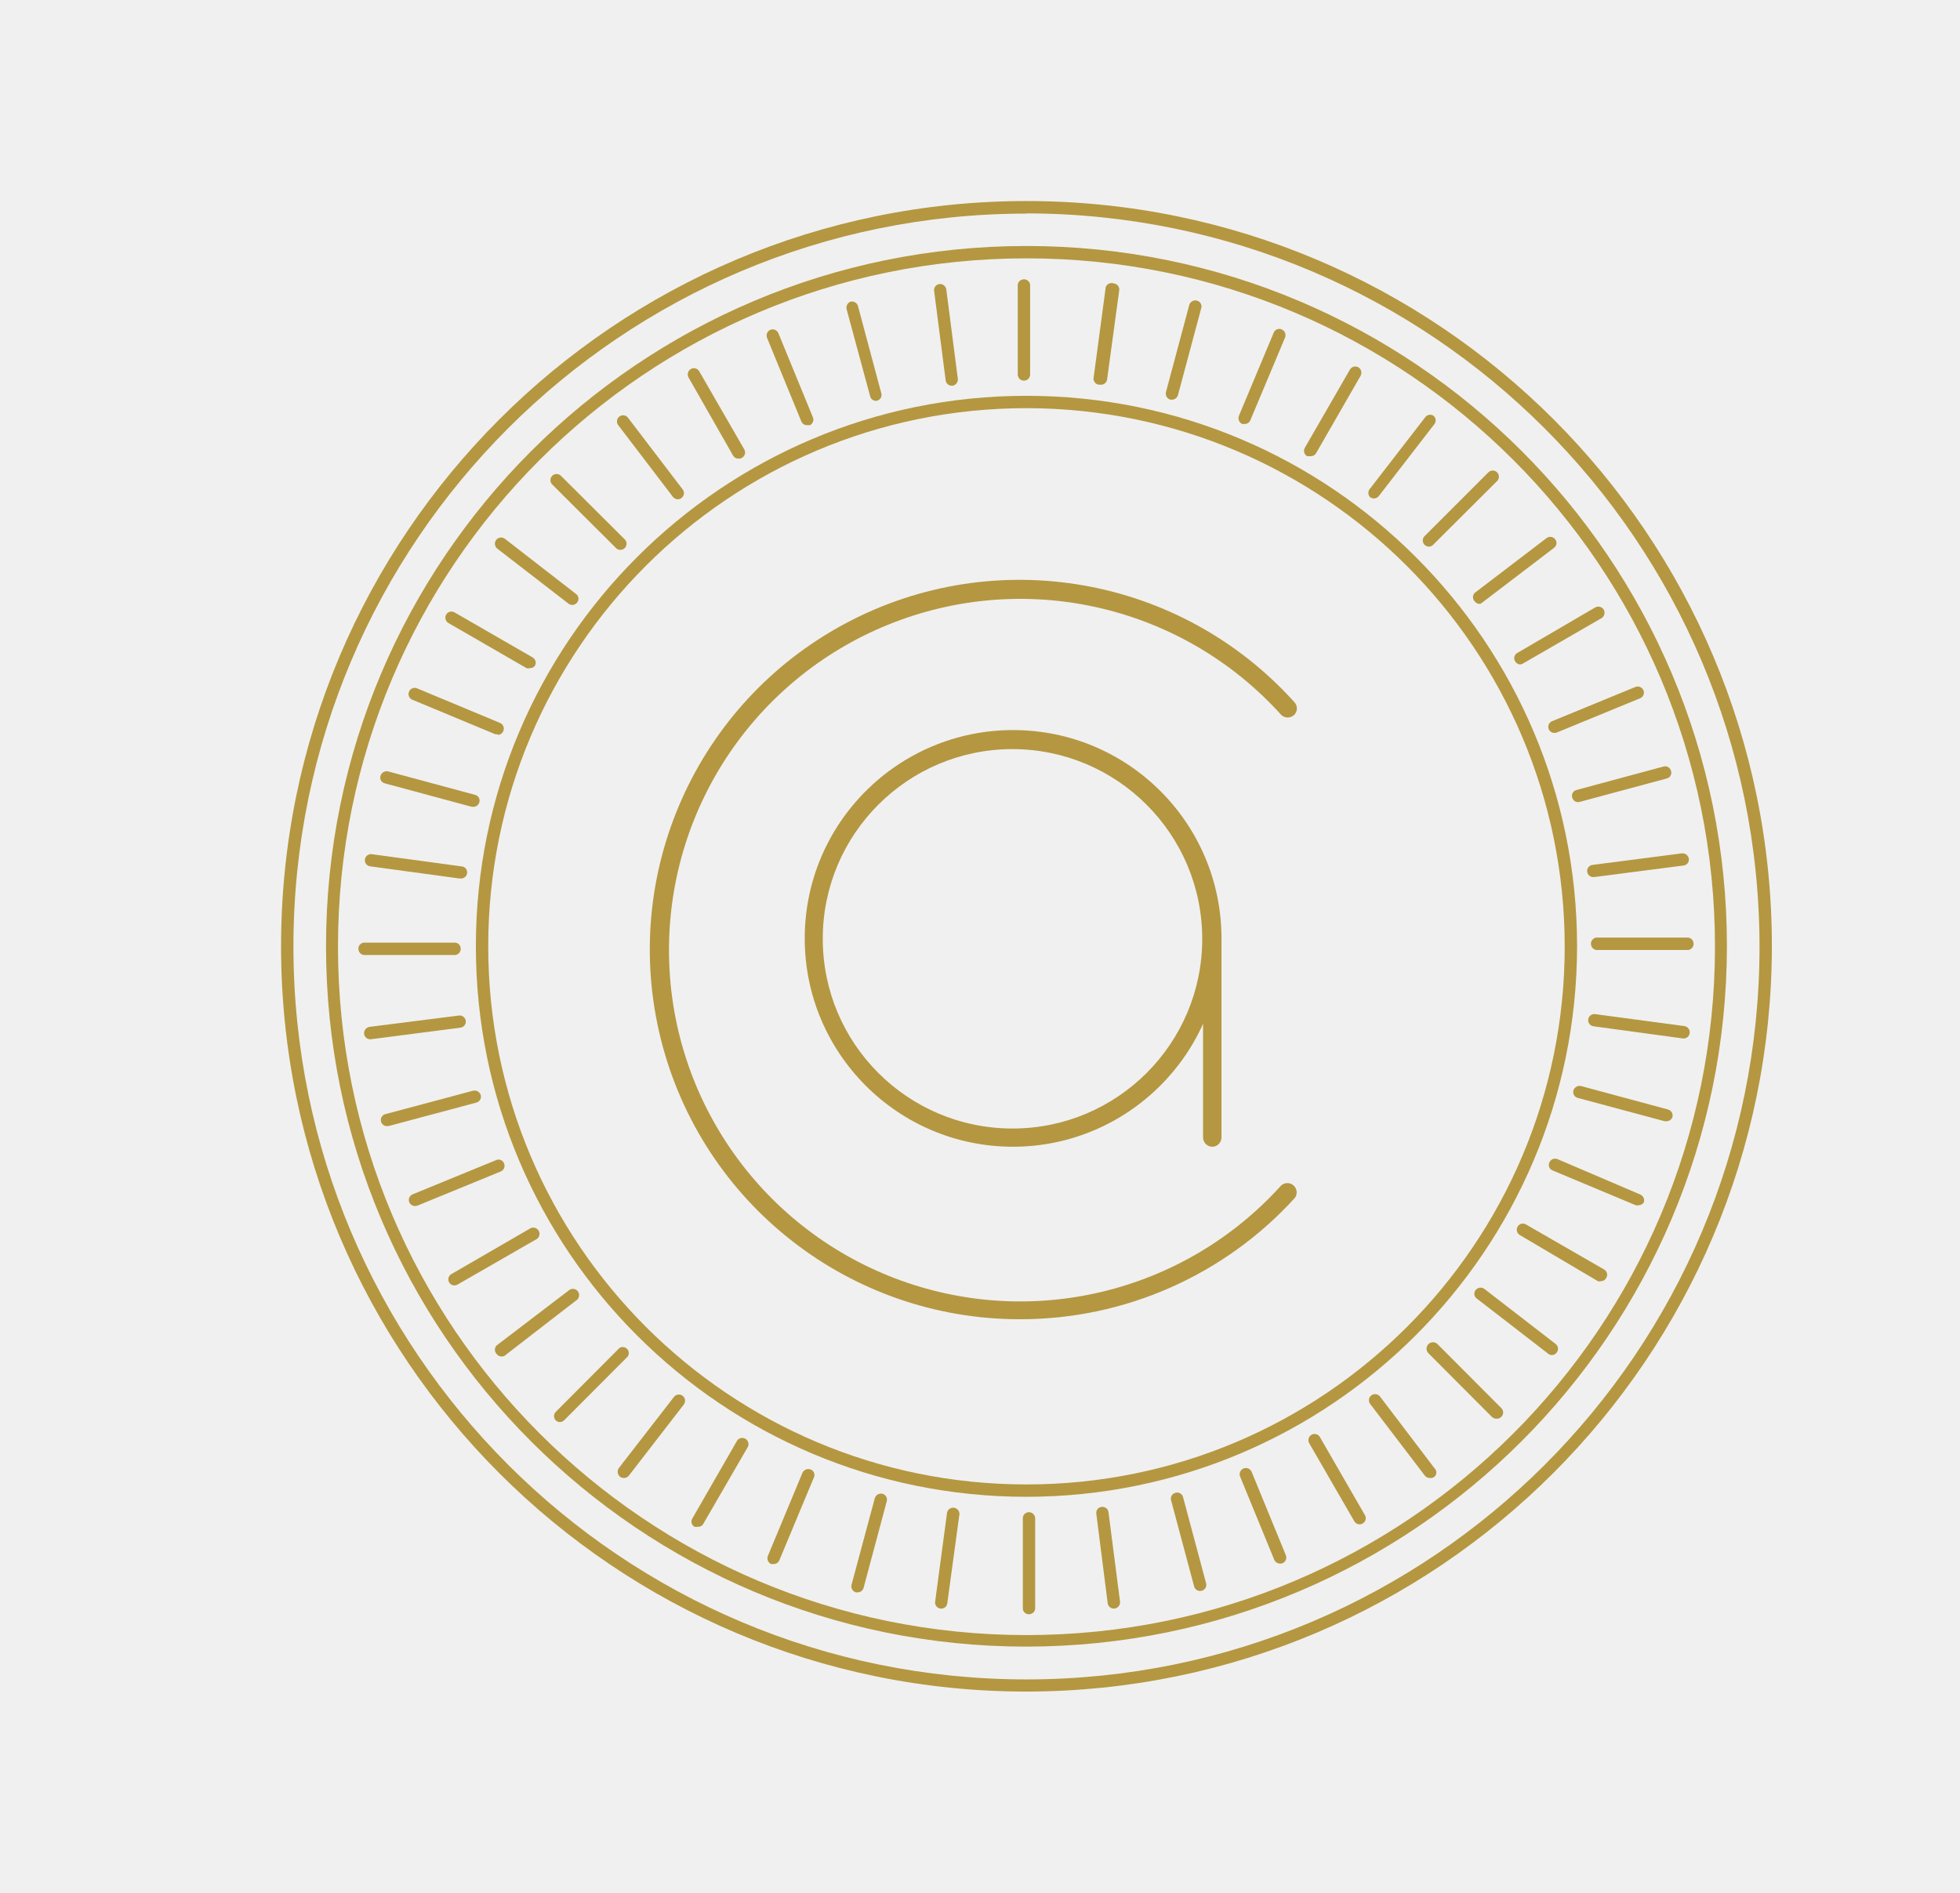
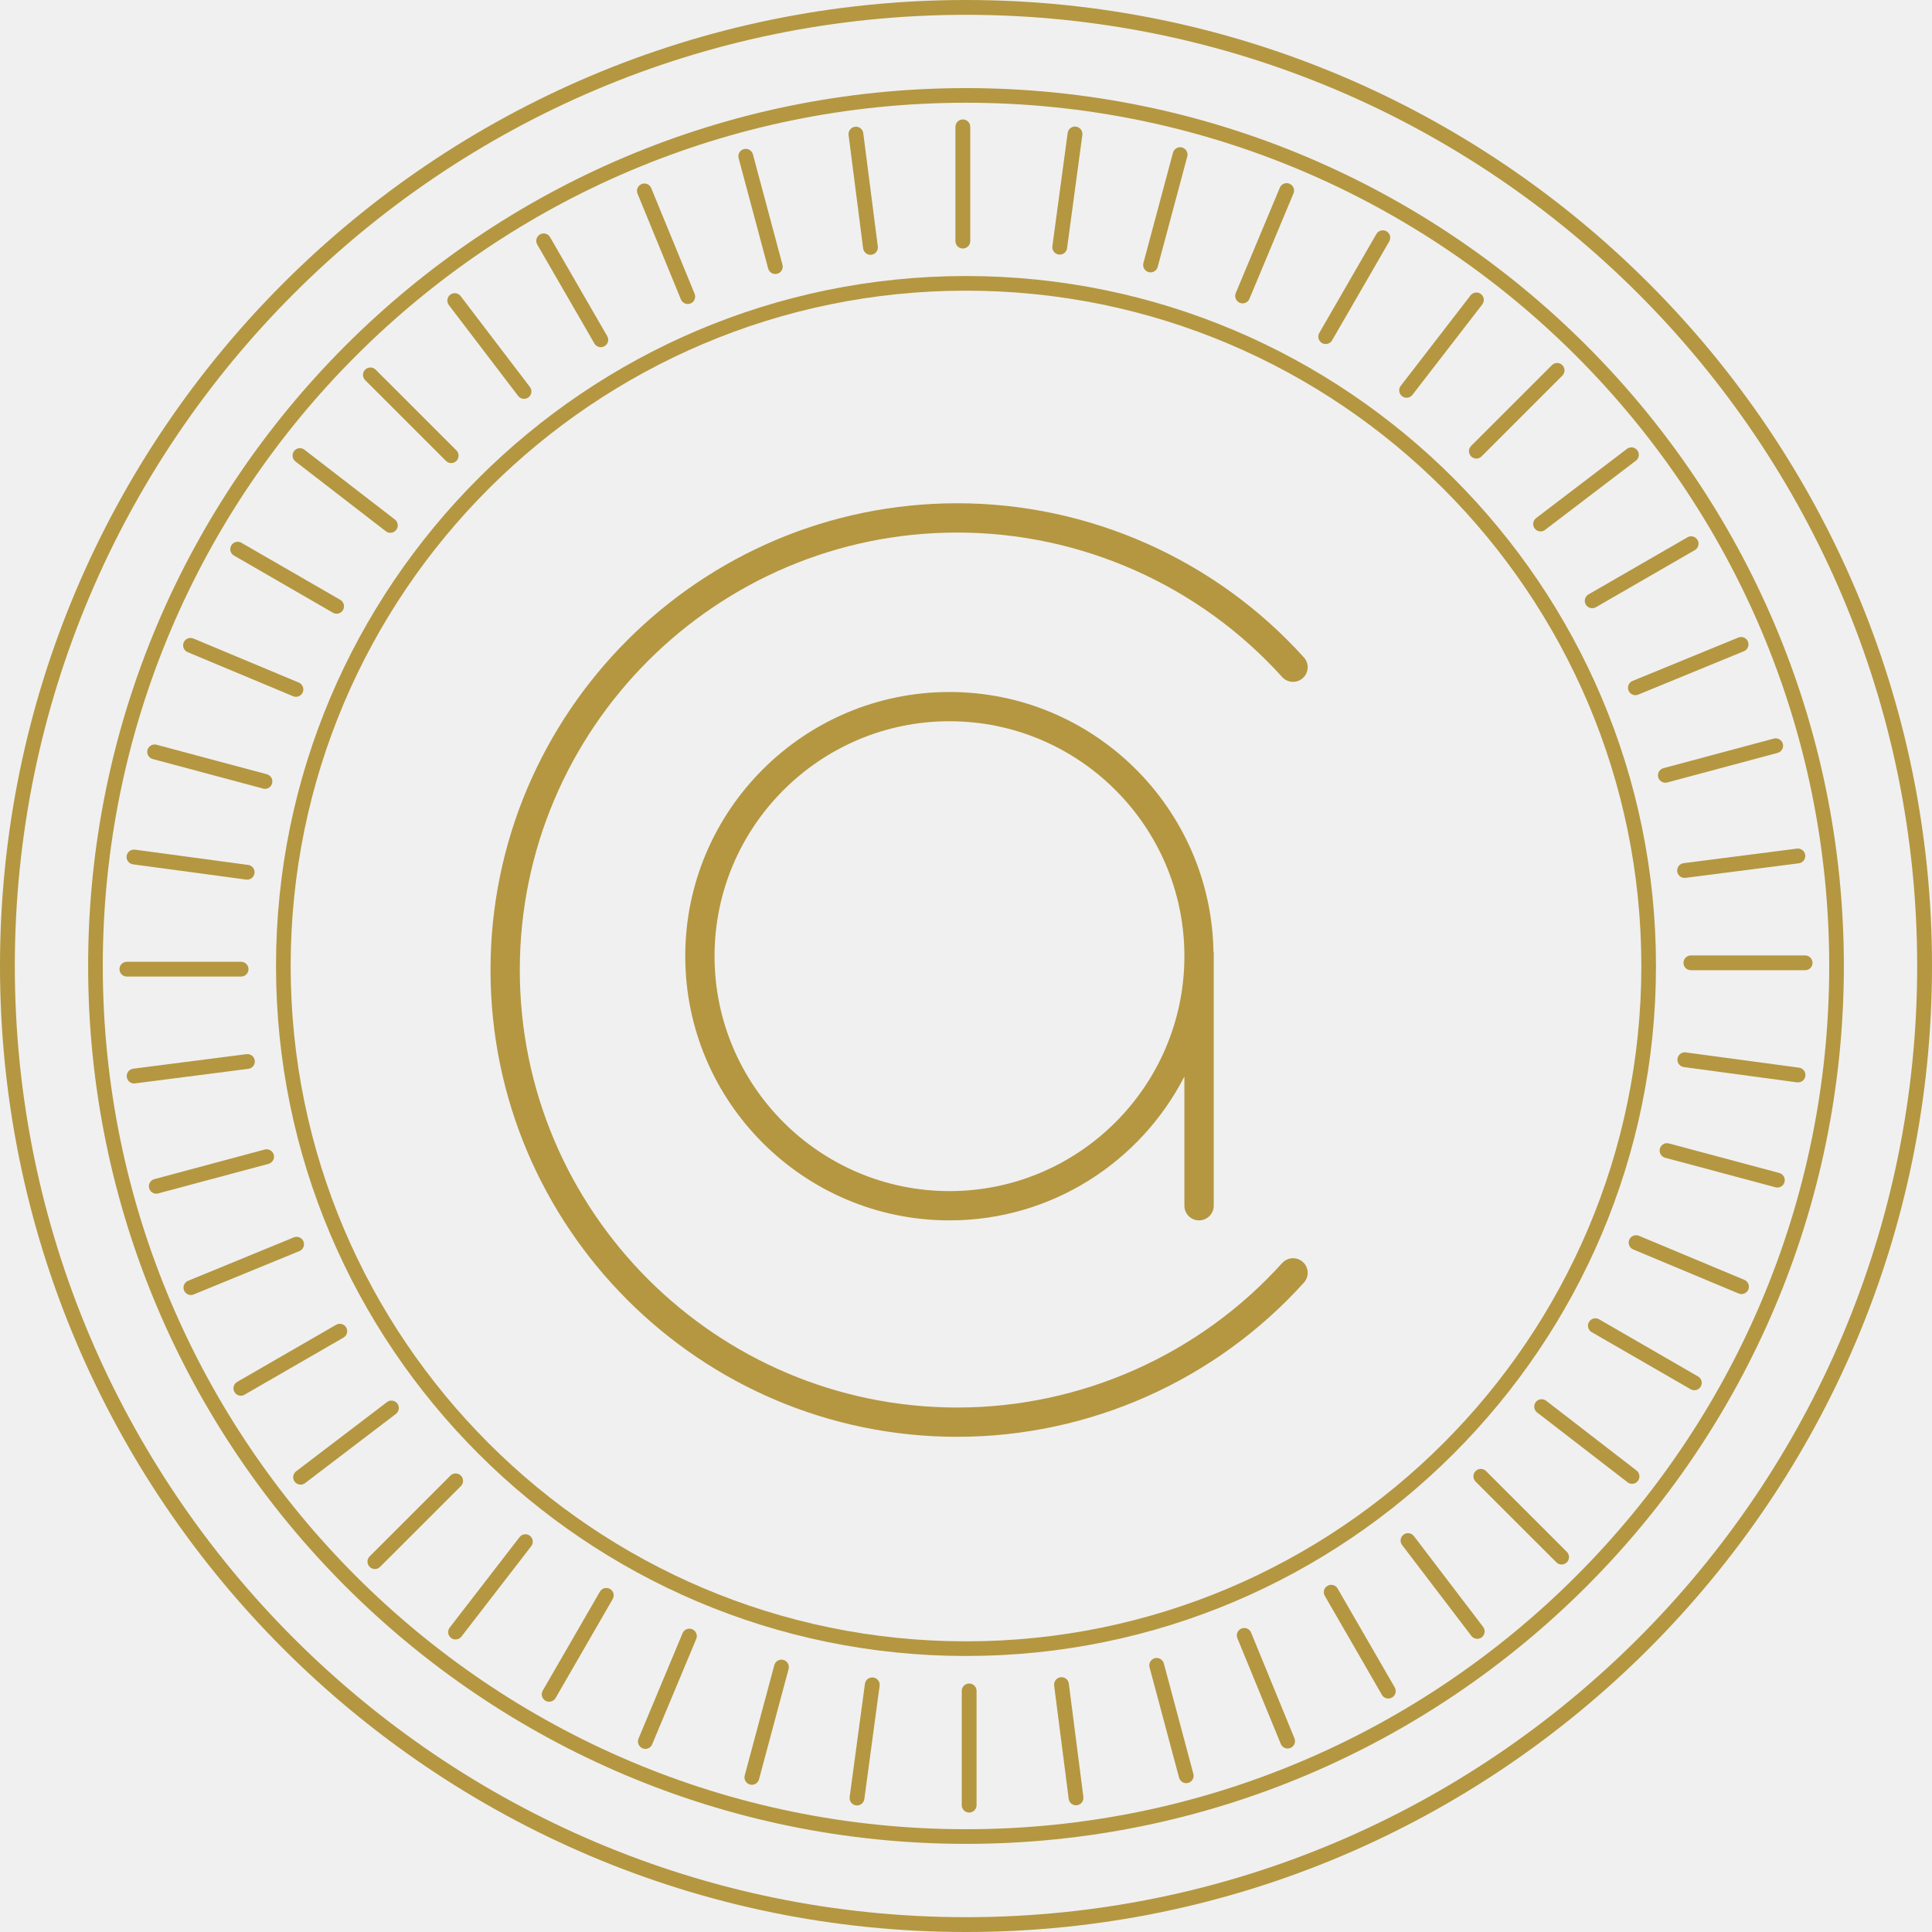
- <svg xmlns="http://www.w3.org/2000/svg" viewBox="0 0 96.79 93.48">
+ <svg xmlns="http://www.w3.org/2000/svg" xmlns:xlink="http://www.w3.org/1999/xlink" width="45px" height="45px" viewBox="0 0 45 45" version="1.1">
  <defs>
-     <style>.cls-1{fill:#b49740;}</style>
+     <polygon id="path-1" points="0 22.5 0 0 45 0 45 22.5 45 45 0 45" />
  </defs>
-   <g id="Слой_1" data-name="Слой 1">
-     <path class="cls-1" d="M50,56.64A10.29,10.29,0,1,1,60.32,46.35,10.31,10.31,0,0,1,50,56.64ZM50,37a9.37,9.37,0,1,0,9.37,9.37A9.38,9.38,0,0,0,50,37Z" />
-     <path class="cls-1" d="M50.35,65.16A18.26,18.26,0,1,1,63.91,34.67a.45.45,0,0,1,0,.64.46.46,0,0,1-.64,0,17.35,17.35,0,1,0,0,23.24.46.46,0,0,1,.68.61A18.32,18.32,0,0,1,50.35,65.16Z" />
-     <path class="cls-1" d="M59.87,56.64a.46.46,0,0,1-.46-.46v-10a.46.46,0,0,1,.91,0v10A.46.46,0,0,1,59.87,56.64Z" />
-     <path class="cls-1" d="M50.69,83.55A36.81,36.81,0,1,1,87.5,46.74,36.85,36.85,0,0,1,50.69,83.55Zm0-73a36.2,36.2,0,1,0,36.2,36.2A36.24,36.24,0,0,0,50.69,10.54Z" />
-     <path class="cls-1" d="M50.69,73.93A27.19,27.19,0,1,1,77.88,46.74,27.22,27.22,0,0,1,50.69,73.93Zm0-53.77A26.58,26.58,0,1,0,77.27,46.74,26.61,26.61,0,0,0,50.69,20.16Z" />
-     <path class="cls-1" d="M50.69,81.33A34.59,34.59,0,1,1,85.28,46.74,34.63,34.63,0,0,1,50.69,81.33Zm0-68.57a34,34,0,1,0,34,34A34,34,0,0,0,50.69,12.76Z" />
-     <path class="cls-1" d="M47,19.05a.3.3,0,0,1-.3-.26l-.57-4.42a.3.3,0,0,1,.26-.34.31.31,0,0,1,.34.26l.57,4.42a.31.31,0,0,1-.26.34Z" />
-     <path class="cls-1" d="M39.85,21a.3.3,0,0,1-.28-.19l-1.69-4.12a.31.31,0,0,1,.16-.4.31.31,0,0,1,.4.17l1.69,4.12A.31.31,0,0,1,40,21Z" />
-     <path class="cls-1" d="M33.47,24.66a.3.3,0,0,1-.24-.12L30.53,21a.3.3,0,0,1,.48-.37l2.7,3.54a.3.3,0,0,1-.06.43A.3.3,0,0,1,33.47,24.66Z" />
-     <path class="cls-1" d="M28.26,29.88a.3.3,0,0,1-.18-.06L24.56,27.1a.31.31,0,0,1-.06-.43.31.31,0,0,1,.43-.06l3.52,2.73a.29.29,0,0,1,.05.42A.3.3,0,0,1,28.26,29.88Z" />
-     <path class="cls-1" d="M24.59,36.27l-.12,0-4.11-1.71a.3.3,0,0,1-.16-.4.3.3,0,0,1,.4-.16l4.1,1.71a.31.31,0,0,1-.11.59Z" />
-     <path class="cls-1" d="M22.69,43.39h0l-4.41-.6a.3.3,0,1,1,.08-.6l4.41.6a.3.3,0,0,1,0,.6Z" />
-     <path class="cls-1" d="M18.28,51.33a.3.3,0,0,1-.3-.27.32.32,0,0,1,.26-.34l4.42-.56a.3.3,0,0,1,.34.26.3.3,0,0,1-.27.34l-4.41.57Z" />
-     <path class="cls-1" d="M20.5,59.57a.31.31,0,0,1-.29-.19.3.3,0,0,1,.17-.39L24.5,57.3a.29.29,0,0,1,.39.16.3.3,0,0,1-.16.4l-4.12,1.69Z" />
-     <path class="cls-1" d="M24.77,67a.3.3,0,0,1-.24-.12.3.3,0,0,1,0-.43l3.54-2.7a.31.31,0,1,1,.37.49L25,66.9A.3.3,0,0,1,24.77,67Z" />
-     <path class="cls-1" d="M30.8,73a.3.3,0,0,1-.18-.06.32.32,0,0,1-.06-.43L33.28,69a.31.31,0,0,1,.43-.06.31.31,0,0,1,.06.43l-2.72,3.52A.3.3,0,0,1,30.8,73Z" />
-     <path class="cls-1" d="M38.2,77.25l-.12,0a.31.31,0,0,1-.16-.4l1.71-4.11a.32.32,0,0,1,.4-.16.29.29,0,0,1,.16.4l-1.71,4.1A.3.3,0,0,1,38.2,77.25Z" />
-     <path class="cls-1" d="M46.44,79.45h0a.3.3,0,0,1-.26-.34l.59-4.41a.31.31,0,0,1,.61.08l-.6,4.41A.3.3,0,0,1,46.44,79.45Z" />
-     <path class="cls-1" d="M55,79.45a.3.3,0,0,1-.3-.27l-.56-4.41a.29.29,0,0,1,.26-.34.3.3,0,0,1,.34.26l.57,4.42a.31.31,0,0,1-.27.34Z" />
-     <path class="cls-1" d="M63.22,77.23a.32.32,0,0,1-.29-.18l-1.69-4.12a.31.31,0,0,1,.17-.4.31.31,0,0,1,.4.17l1.69,4.12a.3.3,0,0,1-.17.39A.23.23,0,0,1,63.22,77.23Z" />
-     <path class="cls-1" d="M70.6,73a.3.3,0,0,1-.24-.12l-2.7-3.54a.3.3,0,0,1,.06-.42.31.31,0,0,1,.43.06l2.69,3.54a.29.29,0,0,1,0,.42A.33.33,0,0,1,70.6,73Z" />
-     <path class="cls-1" d="M76.63,66.93a.31.31,0,0,1-.18-.07l-3.52-2.72a.29.29,0,0,1-.06-.42.31.31,0,0,1,.43-.06l3.52,2.72a.3.3,0,0,1,.05.43A.3.3,0,0,1,76.63,66.93Z" />
-     <path class="cls-1" d="M80.9,59.53a.25.25,0,0,1-.12,0l-4.11-1.72a.29.29,0,0,1-.16-.39.31.31,0,0,1,.4-.17L81,59a.31.31,0,0,1,.17.4A.32.32,0,0,1,80.9,59.53Z" />
-     <path class="cls-1" d="M83.1,51.29h0l-4.41-.6a.3.3,0,1,1,.08-.6l4.41.59a.31.31,0,0,1,.26.35A.3.3,0,0,1,83.1,51.29Z" />
-     <path class="cls-1" d="M78.68,43.32a.3.3,0,0,1-.3-.26.3.3,0,0,1,.26-.34l4.41-.57a.32.32,0,0,1,.35.26.3.3,0,0,1-.27.34l-4.41.57Z" />
-     <path class="cls-1" d="M76.76,36.2a.3.3,0,0,1-.11-.58l4.11-1.69a.31.31,0,0,1,.4.17.3.3,0,0,1-.17.39l-4.11,1.69A.25.25,0,0,1,76.76,36.2Z" />
-     <path class="cls-1" d="M73.07,29.83a.33.33,0,0,1-.24-.12.3.3,0,0,1,0-.43l3.54-2.7a.3.3,0,0,1,.43.06.29.29,0,0,1-.06.42l-3.54,2.7A.26.26,0,0,1,73.07,29.83Z" />
-     <path class="cls-1" d="M67.85,24.62a.33.33,0,0,1-.19-.06.31.31,0,0,1,0-.43l2.72-3.52a.3.3,0,0,1,.43-.06.31.31,0,0,1,0,.43L68.09,24.5A.3.3,0,0,1,67.85,24.62Z" />
-     <path class="cls-1" d="M61.46,20.94l-.12,0a.32.32,0,0,1-.16-.4l1.72-4.11a.29.29,0,0,1,.39-.16.31.31,0,0,1,.17.4l-1.72,4.1A.3.3,0,0,1,61.46,20.94Z" />
-     <path class="cls-1" d="M54.34,19h0A.3.3,0,0,1,54,18.7l.59-4.41A.3.3,0,0,1,55,14a.3.3,0,0,1,.27.34l-.6,4.41A.3.3,0,0,1,54.34,19Z" />
-     <path class="cls-1" d="M50.56,18.8a.3.3,0,0,1-.3-.3V14.05a.31.31,0,0,1,.61,0V18.5A.3.3,0,0,1,50.56,18.8Z" />
-     <path class="cls-1" d="M43.26,19.8a.3.3,0,0,1-.29-.23l-1.16-4.29A.32.32,0,0,1,42,14.9a.31.31,0,0,1,.37.22l1.15,4.3a.29.29,0,0,1-.21.37Z" />
-     <path class="cls-1" d="M36.46,22.65a.29.29,0,0,1-.26-.15L34,18.64a.31.31,0,0,1,.11-.41.3.3,0,0,1,.42.11l2.22,3.85a.3.3,0,0,1-.11.42A.26.26,0,0,1,36.46,22.65Z" />
-     <path class="cls-1" d="M30.63,27.16a.29.29,0,0,1-.21-.09l-3.15-3.14a.3.3,0,0,1,.43-.43l3.15,3.14a.3.3,0,0,1,0,.43A.31.31,0,0,1,30.63,27.16Z" />
-     <path class="cls-1" d="M26.17,33A.28.28,0,0,1,26,33l-3.86-2.23a.31.31,0,0,1-.11-.41.3.3,0,0,1,.42-.11l3.85,2.22a.3.3,0,0,1,.11.42A.28.28,0,0,1,26.17,33Z" />
-     <path class="cls-1" d="M23.38,39.85H23.3L19,38.69a.29.29,0,0,1-.21-.37.32.32,0,0,1,.37-.22l4.3,1.16a.29.29,0,0,1,.21.37A.3.3,0,0,1,23.38,39.85Z" />
-     <path class="cls-1" d="M22.45,47.17H18a.3.3,0,0,1-.3-.31.29.29,0,0,1,.3-.3h4.45a.29.29,0,0,1,.3.3A.3.3,0,0,1,22.45,47.17Z" />
-     <path class="cls-1" d="M19.15,55.62a.3.3,0,0,1-.08-.6l4.3-1.15a.32.32,0,0,1,.37.22.3.3,0,0,1-.22.37l-4.3,1.15Z" />
-     <path class="cls-1" d="M22.44,63.49a.3.3,0,0,1-.15-.56l3.85-2.23a.31.31,0,1,1,.31.53l-3.86,2.22A.28.28,0,0,1,22.44,63.49Z" />
-     <path class="cls-1" d="M27.66,70.24a.32.32,0,0,1-.21-.08.3.3,0,0,1,0-.43l3.14-3.15A.3.3,0,0,1,31,67l-3.14,3.15A.35.35,0,0,1,27.66,70.24Z" />
-     <path class="cls-1" d="M34.45,75.41a.28.28,0,0,1-.15,0,.29.29,0,0,1-.11-.41l2.22-3.86a.31.31,0,0,1,.53.31l-2.23,3.85A.28.28,0,0,1,34.45,75.41Z" />
-     <path class="cls-1" d="M42.35,78.65h-.08a.31.31,0,0,1-.22-.37L43.2,74a.32.32,0,0,1,.38-.22.3.3,0,0,1,.21.37l-1.15,4.3A.31.31,0,0,1,42.35,78.65Z" />
-     <path class="cls-1" d="M50.81,79.73a.29.29,0,0,1-.3-.3V75a.3.3,0,0,1,.3-.31.31.31,0,0,1,.31.31v4.45A.3.3,0,0,1,50.81,79.73Z" />
-     <path class="cls-1" d="M59.27,78.58a.3.3,0,0,1-.3-.22l-1.15-4.3a.31.31,0,0,1,.59-.16l1.15,4.3a.3.3,0,0,1-.21.37Z" />
-     <path class="cls-1" d="M67.14,75.29a.3.3,0,0,1-.26-.15l-2.23-3.86a.31.31,0,0,1,.11-.41.3.3,0,0,1,.42.11l2.22,3.85a.3.3,0,0,1-.11.42A.28.28,0,0,1,67.14,75.29Z" />
-     <path class="cls-1" d="M73.89,70.07a.31.31,0,0,1-.22-.09l-3.14-3.15A.3.3,0,0,1,71,66.4l3.14,3.15a.3.3,0,0,1,0,.43A.29.29,0,0,1,73.89,70.07Z" />
-     <path class="cls-1" d="M79.06,63.28a.26.26,0,0,1-.15,0L75.05,61a.31.31,0,0,1-.11-.41.3.3,0,0,1,.42-.11l3.85,2.22a.3.3,0,0,1,.11.42A.29.29,0,0,1,79.06,63.28Z" />
-     <path class="cls-1" d="M82.29,55.38h-.08l-4.29-1.15a.3.3,0,0,1-.22-.37.32.32,0,0,1,.37-.22l4.3,1.16a.31.31,0,0,1,.22.37A.31.31,0,0,1,82.29,55.38Z" />
-     <path class="cls-1" d="M83.38,46.92H78.93a.31.31,0,1,1,0-.61h4.45a.31.31,0,0,1,0,.61Z" />
-     <path class="cls-1" d="M77.93,39.62a.3.3,0,0,1-.29-.23.29.29,0,0,1,.21-.37l4.3-1.16a.3.3,0,0,1,.37.22.29.29,0,0,1-.21.37L78,39.61Z" />
-     <path class="cls-1" d="M75.08,32.82a.3.3,0,0,1-.26-.16.29.29,0,0,1,.11-.41L78.78,30a.31.31,0,0,1,.42.12.31.31,0,0,1-.11.41l-3.86,2.23A.42.42,0,0,1,75.08,32.82Z" />
-     <path class="cls-1" d="M70.57,27a.31.31,0,0,1-.22-.09.3.3,0,0,1,0-.43l3.15-3.15a.3.3,0,0,1,.43.43L70.78,26.9A.3.3,0,0,1,70.57,27Z" />
-     <path class="cls-1" d="M64.7,22.53a.42.42,0,0,1-.15,0,.3.3,0,0,1-.11-.42l2.22-3.85a.31.31,0,0,1,.42-.12.32.32,0,0,1,.11.42L65,22.37A.3.3,0,0,1,64.7,22.53Z" />
-     <path class="cls-1" d="M57.88,19.74H57.8a.31.31,0,0,1-.22-.38l1.15-4.3a.31.31,0,0,1,.38-.21.29.29,0,0,1,.21.37l-1.15,4.3A.31.31,0,0,1,57.88,19.74Z" />
+   <g id="Page-1" stroke="none" stroke-width="1" fill="none" fill-rule="evenodd">
+     <g id="Main-Copy-5" transform="translate(-167, -86)">
+       <g id="Group-4" transform="translate(15, 86)">
+         <g id="Page-1" transform="translate(152, 0)">
+           <path d="M29.864,15.769 C29.991,15.909 30.206,15.919 30.346,15.793 C30.486,15.667 30.497,15.452 30.37,15.312 C28.311,13.031 25.369,11.722 22.297,11.722 C16.302,11.722 11.425,16.599 11.425,22.594 C11.425,28.589 16.302,33.466 22.297,33.466 C25.369,33.466 28.311,32.157 30.37,29.875 C30.497,29.736 30.486,29.52 30.346,29.394 C30.206,29.268 29.991,29.279 29.864,29.419 C27.934,31.558 25.177,32.784 22.297,32.784 C16.678,32.784 12.107,28.213 12.107,22.594 C12.107,16.975 16.678,12.404 22.297,12.404 C25.177,12.404 27.934,13.63 29.864,15.769" id="Fill-1" fill="#B49740" />
+           <path d="M22.116,27.743 C19.098,27.743 16.643,25.288 16.643,22.271 C16.643,19.254 19.098,16.799 22.116,16.799 C25.133,16.799 27.587,19.254 27.587,22.271 C27.587,25.288 25.133,27.743 22.116,27.743 M27.928,28.425 C28.116,28.425 28.27,28.272 28.27,28.084 L28.27,22.19 C28.27,22.18 28.265,22.172 28.264,22.162 C28.204,18.82 25.471,16.118 22.116,16.118 C18.721,16.118 15.961,18.878 15.961,22.271 C15.961,25.664 18.721,28.425 22.116,28.425 C24.498,28.425 26.566,27.06 27.587,25.074 L27.587,28.084 C27.587,28.272 27.739,28.425 27.928,28.425" id="Fill-3" fill="#B49740" />
+           <g id="Group-7">
+             <mask id="mask-2" fill="white">
+               <use xlink:href="#path-1" />
+             </mask>
+             <g id="Clip-6" />
+             <path d="M22.5,44.655 C10.284,44.655 0.345,34.717 0.345,22.5 C0.345,10.284 10.284,0.345 22.5,0.345 C34.716,0.345 44.655,10.284 44.655,22.5 C44.655,34.717 34.716,44.655 22.5,44.655 M22.5,-0 C10.094,-0 0,10.093 0,22.5 C0,34.907 10.094,45 22.5,45 C34.906,45 45,34.907 45,22.5 C45,10.093 34.906,-0 22.5,-0" id="Fill-5" fill="#B49740" mask="url(#mask-2)" />
+           </g>
+           <path d="M22.5,38.23 C13.827,38.23 6.77,31.173 6.77,22.5 C6.77,13.827 13.827,6.77 22.5,6.77 C31.173,6.77 38.23,13.827 38.23,22.5 C38.23,31.173 31.173,38.23 22.5,38.23 M22.5,6.429 C13.639,6.429 6.429,13.639 6.429,22.5 C6.429,31.361 13.639,38.571 22.5,38.571 C31.361,38.571 38.571,31.361 38.571,22.5 C38.571,13.639 31.361,6.429 22.5,6.429" id="Fill-8" fill="#B49740" />
+           <path d="M22.5,42.606 C11.413,42.606 2.394,33.586 2.394,22.5 C2.394,11.413 11.413,2.393 22.5,2.393 C33.587,2.393 42.606,11.413 42.606,22.5 C42.606,33.586 33.587,42.606 22.5,42.606 M22.5,2.052 C11.225,2.052 2.053,11.225 2.053,22.5 C2.053,33.774 11.225,42.947 22.5,42.947 C33.775,42.947 42.947,33.774 42.947,22.5 C42.947,11.225 33.775,2.052 22.5,2.052" id="Fill-10" fill="#B49740" />
+           <path d="M20.275,5.935 C20.282,5.935 20.29,5.935 20.297,5.934 C20.391,5.921 20.458,5.835 20.446,5.741 L20.107,3.101 C20.095,3.007 20.008,2.94 19.914,2.952 C19.82,2.964 19.753,3.051 19.765,3.145 L20.104,5.785 C20.116,5.872 20.19,5.935 20.275,5.935" id="Fill-12" fill="#B49740" />
+           <path d="M15.86,6.974 C15.888,7.04 15.952,7.081 16.02,7.081 C16.041,7.081 16.064,7.077 16.085,7.068 C16.173,7.032 16.215,6.931 16.179,6.843 L15.168,4.381 C15.132,4.293 15.032,4.251 14.943,4.287 C14.855,4.324 14.813,4.424 14.85,4.512 L15.86,6.974 Z" id="Fill-14" fill="#B49740" />
+           <path d="M12.068,9.222 C12.102,9.266 12.153,9.29 12.205,9.29 C12.242,9.29 12.278,9.278 12.309,9.255 C12.385,9.197 12.4,9.089 12.342,9.013 L10.729,6.897 C10.671,6.821 10.563,6.806 10.487,6.864 C10.412,6.922 10.397,7.03 10.455,7.106 L12.068,9.222 Z" id="Fill-16" fill="#B49740" />
+           <path d="M8.987,12.374 C9.018,12.398 9.055,12.41 9.092,12.41 C9.144,12.41 9.195,12.387 9.229,12.343 C9.287,12.268 9.273,12.16 9.198,12.101 L7.091,10.475 C7.017,10.416 6.908,10.43 6.85,10.506 C6.792,10.581 6.806,10.689 6.881,10.748 L8.987,12.374 Z" id="Fill-18" fill="#B49740" />
+           <path d="M4.371,15.19 L6.826,16.216 C6.848,16.225 6.871,16.23 6.893,16.23 C6.96,16.23 7.024,16.19 7.052,16.124 C7.089,16.036 7.047,15.935 6.959,15.898 L4.504,14.872 C4.416,14.836 4.315,14.877 4.278,14.965 C4.242,15.052 4.283,15.153 4.371,15.19" id="Fill-20" fill="#B49740" />
+           <path d="M3.097,20.132 L5.734,20.487 C5.742,20.488 5.75,20.489 5.757,20.489 C5.842,20.489 5.916,20.426 5.928,20.34 C5.941,20.246 5.875,20.159 5.78,20.146 L3.143,19.79 C3.048,19.778 2.962,19.844 2.949,19.938 C2.936,20.032 3.003,20.119 3.097,20.132" id="Fill-22" fill="#B49740" />
+           <path d="M5.934,24.702 C5.922,24.608 5.836,24.542 5.741,24.553 L3.102,24.892 C3.007,24.905 2.941,24.991 2.953,25.085 C2.964,25.172 3.038,25.236 3.123,25.236 C3.131,25.236 3.138,25.235 3.146,25.234 L5.785,24.895 C5.879,24.883 5.946,24.797 5.934,24.702" id="Fill-24" fill="#B49740" />
+           <path d="M7.068,28.915 C7.032,28.827 6.932,28.785 6.843,28.821 L4.381,29.832 C4.293,29.868 4.251,29.968 4.287,30.057 C4.315,30.123 4.379,30.164 4.447,30.164 C4.469,30.164 4.491,30.159 4.512,30.15 L6.974,29.14 C7.062,29.104 7.104,29.003 7.068,28.915" id="Fill-26" fill="#B49740" />
+           <path d="M9.254,32.69 C9.196,32.615 9.088,32.6 9.013,32.658 L6.896,34.271 C6.821,34.328 6.806,34.437 6.864,34.512 C6.898,34.557 6.949,34.58 7.001,34.58 C7.037,34.58 7.074,34.569 7.105,34.545 L9.222,32.932 C9.297,32.874 9.312,32.766 9.254,32.69" id="Fill-28" fill="#B49740" />
+           <path d="M12.101,35.803 L10.475,37.909 C10.416,37.984 10.43,38.093 10.506,38.151 C10.537,38.175 10.574,38.186 10.611,38.186 C10.662,38.186 10.713,38.164 10.747,38.12 L12.374,36.013 C12.432,35.938 12.418,35.83 12.343,35.772 C12.268,35.713 12.159,35.727 12.101,35.803" id="Fill-30" fill="#B49740" />
+           <path d="M16.124,37.948 C16.036,37.911 15.935,37.953 15.898,38.041 L14.872,40.496 C14.835,40.583 14.877,40.684 14.965,40.721 C14.987,40.73 15.009,40.735 15.031,40.735 C15.099,40.735 15.163,40.695 15.19,40.629 L16.217,38.174 C16.253,38.086 16.212,37.985 16.124,37.948" id="Fill-32" fill="#B49740" />
+           <path d="M20.34,39.072 C20.245,39.059 20.159,39.125 20.146,39.219 L19.79,41.857 C19.778,41.951 19.844,42.038 19.938,42.051 C19.946,42.051 19.954,42.052 19.962,42.052 C20.047,42.052 20.121,41.989 20.132,41.903 L20.488,39.265 C20.501,39.171 20.434,39.084 20.34,39.072" id="Fill-34" fill="#B49740" />
+           <path d="M24.702,39.066 C24.608,39.078 24.541,39.165 24.553,39.259 L24.892,41.899 C24.903,41.985 24.977,42.049 25.063,42.049 C25.07,42.049 25.077,42.048 25.085,42.047 C25.179,42.035 25.246,41.949 25.234,41.855 L24.895,39.215 C24.883,39.121 24.796,39.054 24.702,39.066" id="Fill-36" fill="#B49740" />
+           <path d="M29.14,38.026 C29.104,37.938 29.003,37.896 28.915,37.932 C28.827,37.968 28.785,38.069 28.821,38.157 L29.832,40.619 C29.859,40.685 29.923,40.726 29.991,40.726 C30.013,40.726 30.035,40.721 30.057,40.713 C30.145,40.676 30.187,40.576 30.15,40.488 L29.14,38.026 Z" id="Fill-38" fill="#B49740" />
+           <path d="M32.932,35.778 C32.874,35.703 32.766,35.688 32.691,35.745 C32.615,35.803 32.6,35.911 32.658,35.987 L34.271,38.103 C34.305,38.148 34.357,38.171 34.408,38.171 C34.445,38.171 34.481,38.16 34.513,38.136 C34.588,38.078 34.603,37.97 34.545,37.894 L32.932,35.778 Z" id="Fill-40" fill="#B49740" />
+           <path d="M36.013,32.626 C35.938,32.568 35.829,32.582 35.771,32.657 C35.713,32.732 35.727,32.84 35.802,32.899 L37.909,34.525 C37.94,34.549 37.977,34.561 38.013,34.561 C38.065,34.561 38.116,34.538 38.15,34.494 C38.208,34.419 38.194,34.311 38.119,34.252 L36.013,32.626 Z" id="Fill-42" fill="#B49740" />
+           <path d="M40.629,29.81 L38.174,28.784 C38.086,28.747 37.985,28.789 37.948,28.876 C37.911,28.964 37.953,29.065 38.041,29.102 L40.496,30.128 C40.518,30.137 40.54,30.142 40.563,30.142 C40.63,30.142 40.694,30.102 40.722,30.035 C40.758,29.948 40.717,29.847 40.629,29.81" id="Fill-44" fill="#B49740" />
+           <path d="M41.903,24.868 L39.266,24.513 C39.171,24.499 39.085,24.566 39.072,24.66 C39.059,24.754 39.125,24.841 39.22,24.854 L41.857,25.21 C41.865,25.211 41.872,25.211 41.88,25.211 C41.965,25.211 42.039,25.149 42.051,25.062 C42.064,24.968 41.997,24.881 41.903,24.868" id="Fill-46" fill="#B49740" />
+           <path d="M39.066,20.298 C39.077,20.385 39.151,20.448 39.237,20.448 C39.244,20.448 39.252,20.447 39.259,20.447 L41.898,20.108 C41.993,20.095 42.059,20.009 42.047,19.915 C42.035,19.82 41.949,19.755 41.854,19.766 L39.215,20.105 C39.121,20.117 39.054,20.203 39.066,20.298" id="Fill-48" fill="#B49740" />
+           <path d="M37.932,16.085 C37.96,16.151 38.024,16.192 38.092,16.192 C38.113,16.192 38.136,16.188 38.157,16.179 L40.619,15.168 C40.707,15.132 40.749,15.032 40.713,14.943 C40.677,14.856 40.576,14.813 40.488,14.85 L38.026,15.86 C37.938,15.896 37.896,15.997 37.932,16.085" id="Fill-50" fill="#B49740" />
+           <path d="M35.746,12.31 C35.78,12.354 35.831,12.378 35.883,12.378 C35.919,12.378 35.956,12.366 35.987,12.342 L38.104,10.729 C38.179,10.672 38.194,10.563 38.136,10.488 C38.079,10.412 37.971,10.397 37.895,10.455 L35.778,12.068 C35.703,12.126 35.688,12.234 35.746,12.31" id="Fill-52" fill="#B49740" />
+           <path d="M32.762,9.264 C32.814,9.264 32.865,9.241 32.898,9.197 L34.525,7.091 C34.583,7.016 34.569,6.908 34.494,6.849 C34.419,6.791 34.31,6.805 34.252,6.88 L32.626,8.987 C32.567,9.062 32.582,9.17 32.657,9.228 C32.688,9.253 32.725,9.264 32.762,9.264" id="Fill-54" fill="#B49740" />
+           <path d="M28.876,7.052 C28.898,7.061 28.92,7.066 28.942,7.066 C29.01,7.066 29.074,7.026 29.102,6.959 L30.128,4.504 C30.165,4.417 30.123,4.316 30.035,4.279 C29.947,4.242 29.846,4.284 29.81,4.371 L28.783,6.826 C28.747,6.914 28.788,7.015 28.876,7.052" id="Fill-56" fill="#B49740" />
+           <path d="M24.66,5.928 C24.668,5.929 24.676,5.93 24.683,5.93 C24.768,5.93 24.842,5.867 24.854,5.781 L25.21,3.143 C25.222,3.049 25.156,2.962 25.062,2.949 C24.967,2.936 24.881,3.003 24.868,3.097 L24.512,5.735 C24.499,5.829 24.566,5.916 24.66,5.928" id="Fill-58" fill="#B49740" />
+           <path d="M22.426,5.788 C22.521,5.788 22.599,5.711 22.599,5.616 L22.599,2.955 C22.599,2.859 22.521,2.782 22.426,2.782 C22.331,2.782 22.254,2.859 22.254,2.955 L22.254,5.616 C22.254,5.711 22.331,5.788 22.426,5.788" id="Fill-60" fill="#B49740" />
+           <path d="M17.892,6.255 C17.913,6.332 17.982,6.382 18.059,6.382 C18.073,6.382 18.088,6.38 18.103,6.377 C18.195,6.352 18.25,6.257 18.225,6.166 L17.537,3.595 C17.512,3.503 17.418,3.448 17.325,3.473 C17.233,3.498 17.179,3.592 17.204,3.684 L17.892,6.255 Z" id="Fill-62" fill="#B49740" />
+           <path d="M13.845,8.001 C13.877,8.056 13.934,8.086 13.993,8.086 C14.023,8.086 14.053,8.079 14.079,8.063 C14.162,8.017 14.191,7.91 14.143,7.829 L12.812,5.524 C12.764,5.441 12.659,5.413 12.578,5.46 C12.495,5.508 12.466,5.614 12.514,5.697 L13.845,8.001 Z" id="Fill-64" fill="#B49740" />
+           <path d="M10.387,10.735 C10.421,10.769 10.465,10.786 10.509,10.786 C10.553,10.786 10.597,10.769 10.631,10.735 C10.698,10.668 10.698,10.559 10.631,10.491 L8.749,8.61 C8.682,8.543 8.573,8.543 8.505,8.61 C8.438,8.677 8.438,8.786 8.505,8.854 L10.387,10.735 Z" id="Fill-66" fill="#B49740" />
+           <path d="M5.45,12.94 L7.754,14.271 C7.782,14.286 7.811,14.294 7.84,14.294 C7.9,14.294 7.958,14.263 7.99,14.208 C8.037,14.125 8.009,14.02 7.927,13.972 L5.622,12.642 C5.54,12.594 5.434,12.623 5.387,12.705 C5.339,12.787 5.367,12.893 5.45,12.94" id="Fill-68" fill="#B49740" />
+           <path d="M3.557,17.679 L6.127,18.367 C6.142,18.371 6.157,18.374 6.172,18.374 C6.248,18.374 6.317,18.323 6.338,18.246 C6.363,18.154 6.308,18.059 6.216,18.034 L3.646,17.346 C3.554,17.321 3.46,17.376 3.435,17.468 C3.411,17.56 3.465,17.654 3.557,17.679" id="Fill-70" fill="#B49740" />
+           <path d="M5.616,22.746 C5.711,22.746 5.788,22.669 5.788,22.574 C5.788,22.478 5.711,22.402 5.616,22.402 L2.955,22.402 C2.86,22.402 2.783,22.478 2.783,22.574 C2.783,22.669 2.86,22.746 2.955,22.746 L5.616,22.746 Z" id="Fill-72" fill="#B49740" />
+           <path d="M6.377,26.897 C6.351,26.805 6.258,26.751 6.165,26.775 L3.595,27.464 C3.503,27.488 3.449,27.583 3.474,27.675 C3.494,27.752 3.563,27.803 3.639,27.803 C3.655,27.803 3.67,27.801 3.684,27.797 L6.255,27.108 C6.346,27.083 6.402,26.989 6.377,26.897" id="Fill-74" fill="#B49740" />
+           <path d="M8.064,30.92 C8.016,30.837 7.911,30.809 7.828,30.857 L5.524,32.187 C5.442,32.235 5.413,32.34 5.461,32.422 C5.493,32.478 5.551,32.509 5.61,32.509 C5.64,32.509 5.669,32.502 5.696,32.485 L8.001,31.155 C8.083,31.107 8.112,31.002 8.064,30.92" id="Fill-76" fill="#B49740" />
+           <path d="M10.735,34.37 C10.668,34.302 10.558,34.302 10.491,34.37 L8.61,36.251 C8.542,36.319 8.542,36.428 8.61,36.495 C8.643,36.529 8.687,36.546 8.732,36.546 C8.776,36.546 8.819,36.529 8.853,36.495 L10.735,34.614 C10.802,34.546 10.802,34.437 10.735,34.37" id="Fill-78" fill="#B49740" />
+           <path d="M14.208,37.01 C14.125,36.962 14.02,36.99 13.973,37.073 L12.642,39.377 C12.594,39.46 12.623,39.565 12.705,39.613 C12.732,39.629 12.762,39.636 12.791,39.636 C12.851,39.636 12.909,39.605 12.941,39.55 L14.271,37.245 C14.319,37.163 14.291,37.057 14.208,37.01" id="Fill-80" fill="#B49740" />
+           <path d="M18.246,38.662 C18.154,38.638 18.06,38.692 18.035,38.784 L17.346,41.354 C17.321,41.446 17.376,41.54 17.468,41.565 C17.483,41.569 17.498,41.571 17.513,41.571 C17.589,41.571 17.658,41.52 17.679,41.443 L18.368,38.873 C18.392,38.781 18.338,38.686 18.246,38.662" id="Fill-82" fill="#B49740" />
+           <path d="M22.574,39.212 C22.479,39.212 22.401,39.289 22.401,39.384 L22.401,42.045 C22.401,42.141 22.479,42.218 22.574,42.218 C22.669,42.218 22.746,42.141 22.746,42.045 L22.746,39.384 C22.746,39.289 22.669,39.212 22.574,39.212" id="Fill-84" fill="#B49740" />
+           <path d="M27.108,38.745 C27.083,38.653 26.989,38.599 26.897,38.623 C26.805,38.648 26.75,38.743 26.775,38.834 L27.463,41.405 C27.484,41.482 27.554,41.533 27.63,41.533 C27.645,41.533 27.66,41.531 27.675,41.527 C27.767,41.502 27.821,41.408 27.796,41.316 L27.108,38.745 Z" id="Fill-86" fill="#B49740" />
+           <path d="M31.155,36.999 C31.108,36.916 31.003,36.889 30.921,36.937 C30.837,36.983 30.809,37.09 30.858,37.172 L32.188,39.477 C32.219,39.532 32.278,39.562 32.337,39.562 C32.367,39.562 32.395,39.554 32.422,39.539 C32.505,39.492 32.533,39.386 32.486,39.303 L31.155,36.999 Z" id="Fill-88" fill="#B49740" />
+           <path d="M34.613,34.265 C34.546,34.197 34.436,34.197 34.369,34.265 C34.302,34.332 34.302,34.441 34.369,34.509 L36.251,36.39 C36.285,36.424 36.329,36.44 36.373,36.44 C36.417,36.44 36.461,36.424 36.495,36.39 C36.562,36.323 36.562,36.214 36.495,36.146 L34.613,34.265 Z" id="Fill-90" fill="#B49740" />
+           <path d="M39.55,32.06 L37.246,30.729 C37.164,30.682 37.058,30.71 37.01,30.792 C36.963,30.875 36.991,30.98 37.073,31.028 L39.378,32.358 C39.405,32.374 39.435,32.381 39.464,32.381 C39.523,32.381 39.581,32.351 39.613,32.295 C39.661,32.213 39.633,32.107 39.55,32.06" id="Fill-92" fill="#B49740" />
+           <path d="M41.443,27.321 L38.873,26.633 C38.78,26.608 38.686,26.662 38.662,26.754 C38.637,26.846 38.692,26.941 38.784,26.966 L41.354,27.654 C41.369,27.658 41.384,27.66 41.399,27.66 C41.475,27.66 41.544,27.609 41.565,27.532 C41.589,27.44 41.535,27.346 41.443,27.321" id="Fill-94" fill="#B49740" />
+           <path d="M42.045,22.254 L39.384,22.254 C39.289,22.254 39.212,22.331 39.212,22.426 C39.212,22.522 39.289,22.598 39.384,22.598 L42.045,22.598 C42.14,22.598 42.217,22.522 42.217,22.426 C42.217,22.331 42.14,22.254 42.045,22.254" id="Fill-96" fill="#B49740" />
+           <path d="M38.623,18.103 C38.645,18.18 38.714,18.231 38.791,18.231 C38.804,18.231 38.819,18.229 38.834,18.225 L41.404,17.536 C41.496,17.512 41.551,17.417 41.526,17.325 C41.502,17.233 41.407,17.178 41.316,17.203 L38.745,17.892 C38.654,17.917 38.599,18.011 38.623,18.103" id="Fill-98" fill="#B49740" />
+           <path d="M36.936,14.08 C36.968,14.136 37.026,14.166 37.085,14.166 C37.115,14.166 37.144,14.159 37.172,14.143 L39.476,12.813 C39.558,12.765 39.587,12.66 39.539,12.578 C39.491,12.495 39.386,12.466 39.304,12.515 L36.999,13.845 C36.917,13.893 36.888,13.998 36.936,14.08" id="Fill-100" fill="#B49740" />
+           <path d="M34.265,10.63 C34.299,10.664 34.343,10.681 34.387,10.681 C34.431,10.681 34.475,10.664 34.509,10.63 L36.39,8.749 C36.458,8.681 36.458,8.572 36.39,8.505 C36.323,8.437 36.214,8.437 36.147,8.505 L34.265,10.386 C34.198,10.454 34.198,10.563 34.265,10.63" id="Fill-102" fill="#B49740" />
+           <path d="M30.792,7.99 C30.819,8.006 30.849,8.013 30.878,8.013 C30.938,8.013 30.995,7.982 31.027,7.927 L32.358,5.623 C32.406,5.54 32.377,5.435 32.295,5.387 C32.213,5.34 32.107,5.368 32.059,5.45 L30.729,7.755 C30.681,7.837 30.709,7.943 30.792,7.99" id="Fill-104" fill="#B49740" />
+           <path d="M26.754,6.338 C26.769,6.342 26.784,6.344 26.799,6.344 C26.875,6.344 26.944,6.294 26.965,6.216 L27.654,3.646 C27.679,3.554 27.624,3.46 27.532,3.435 C27.44,3.41 27.346,3.465 27.321,3.557 L26.632,6.127 C26.608,6.219 26.662,6.314 26.754,6.338" id="Fill-106" fill="#B49740" />
+         </g>
+       </g>
+     </g>
  </g>
</svg>
